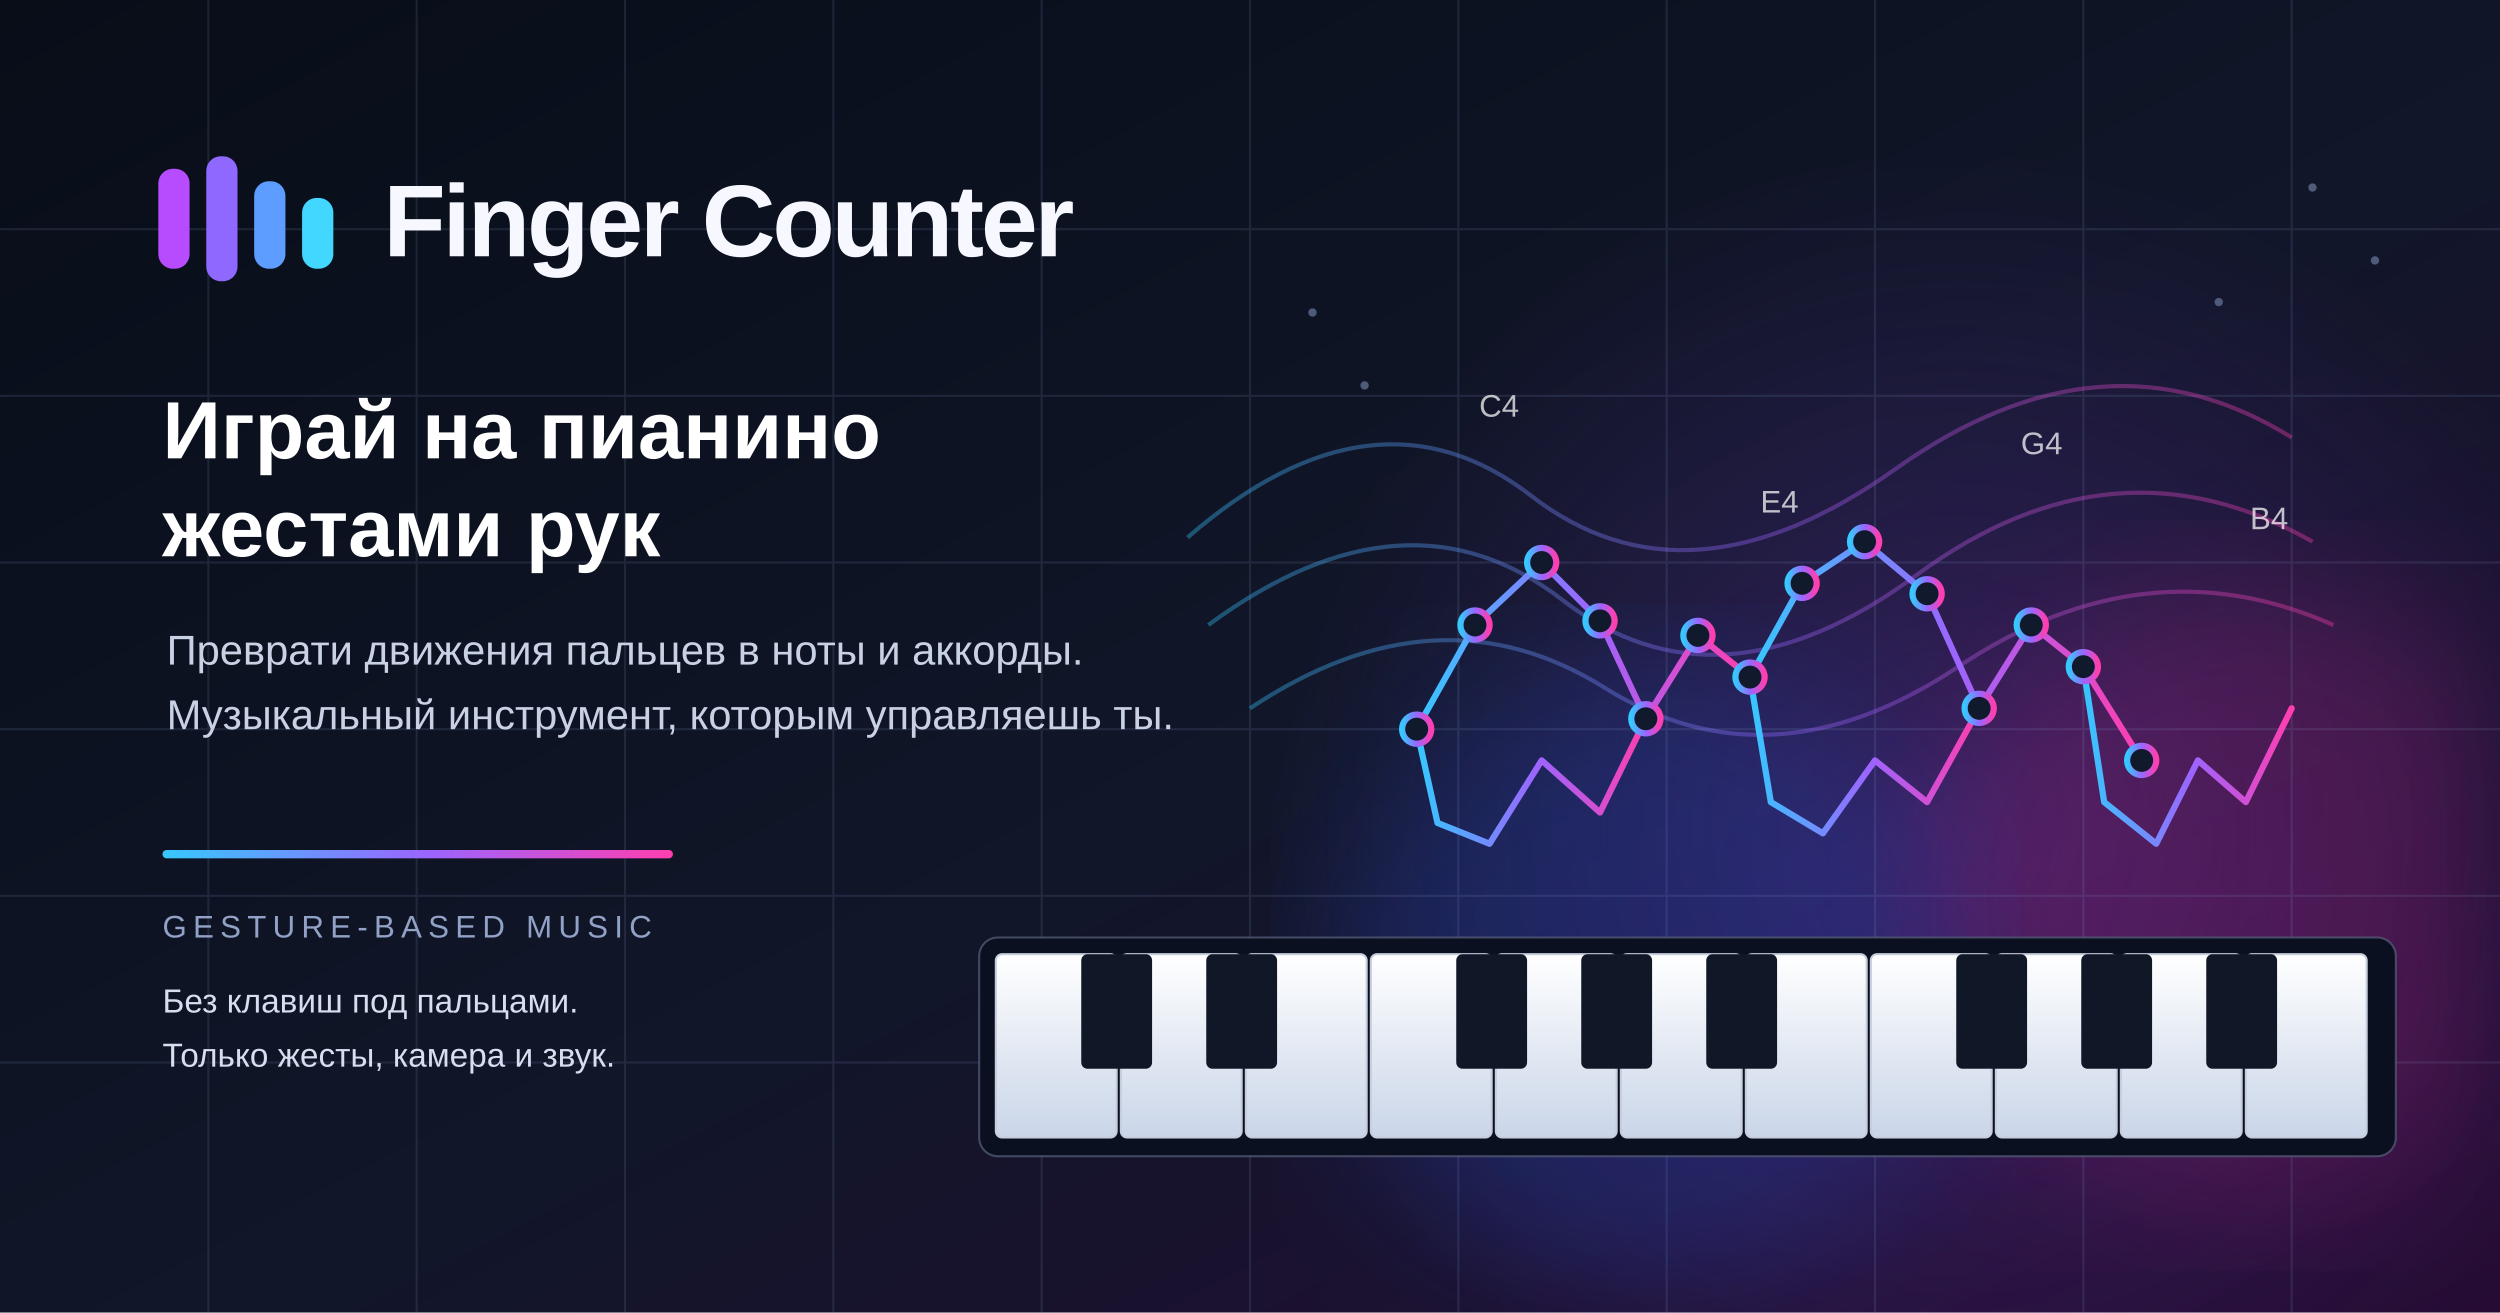
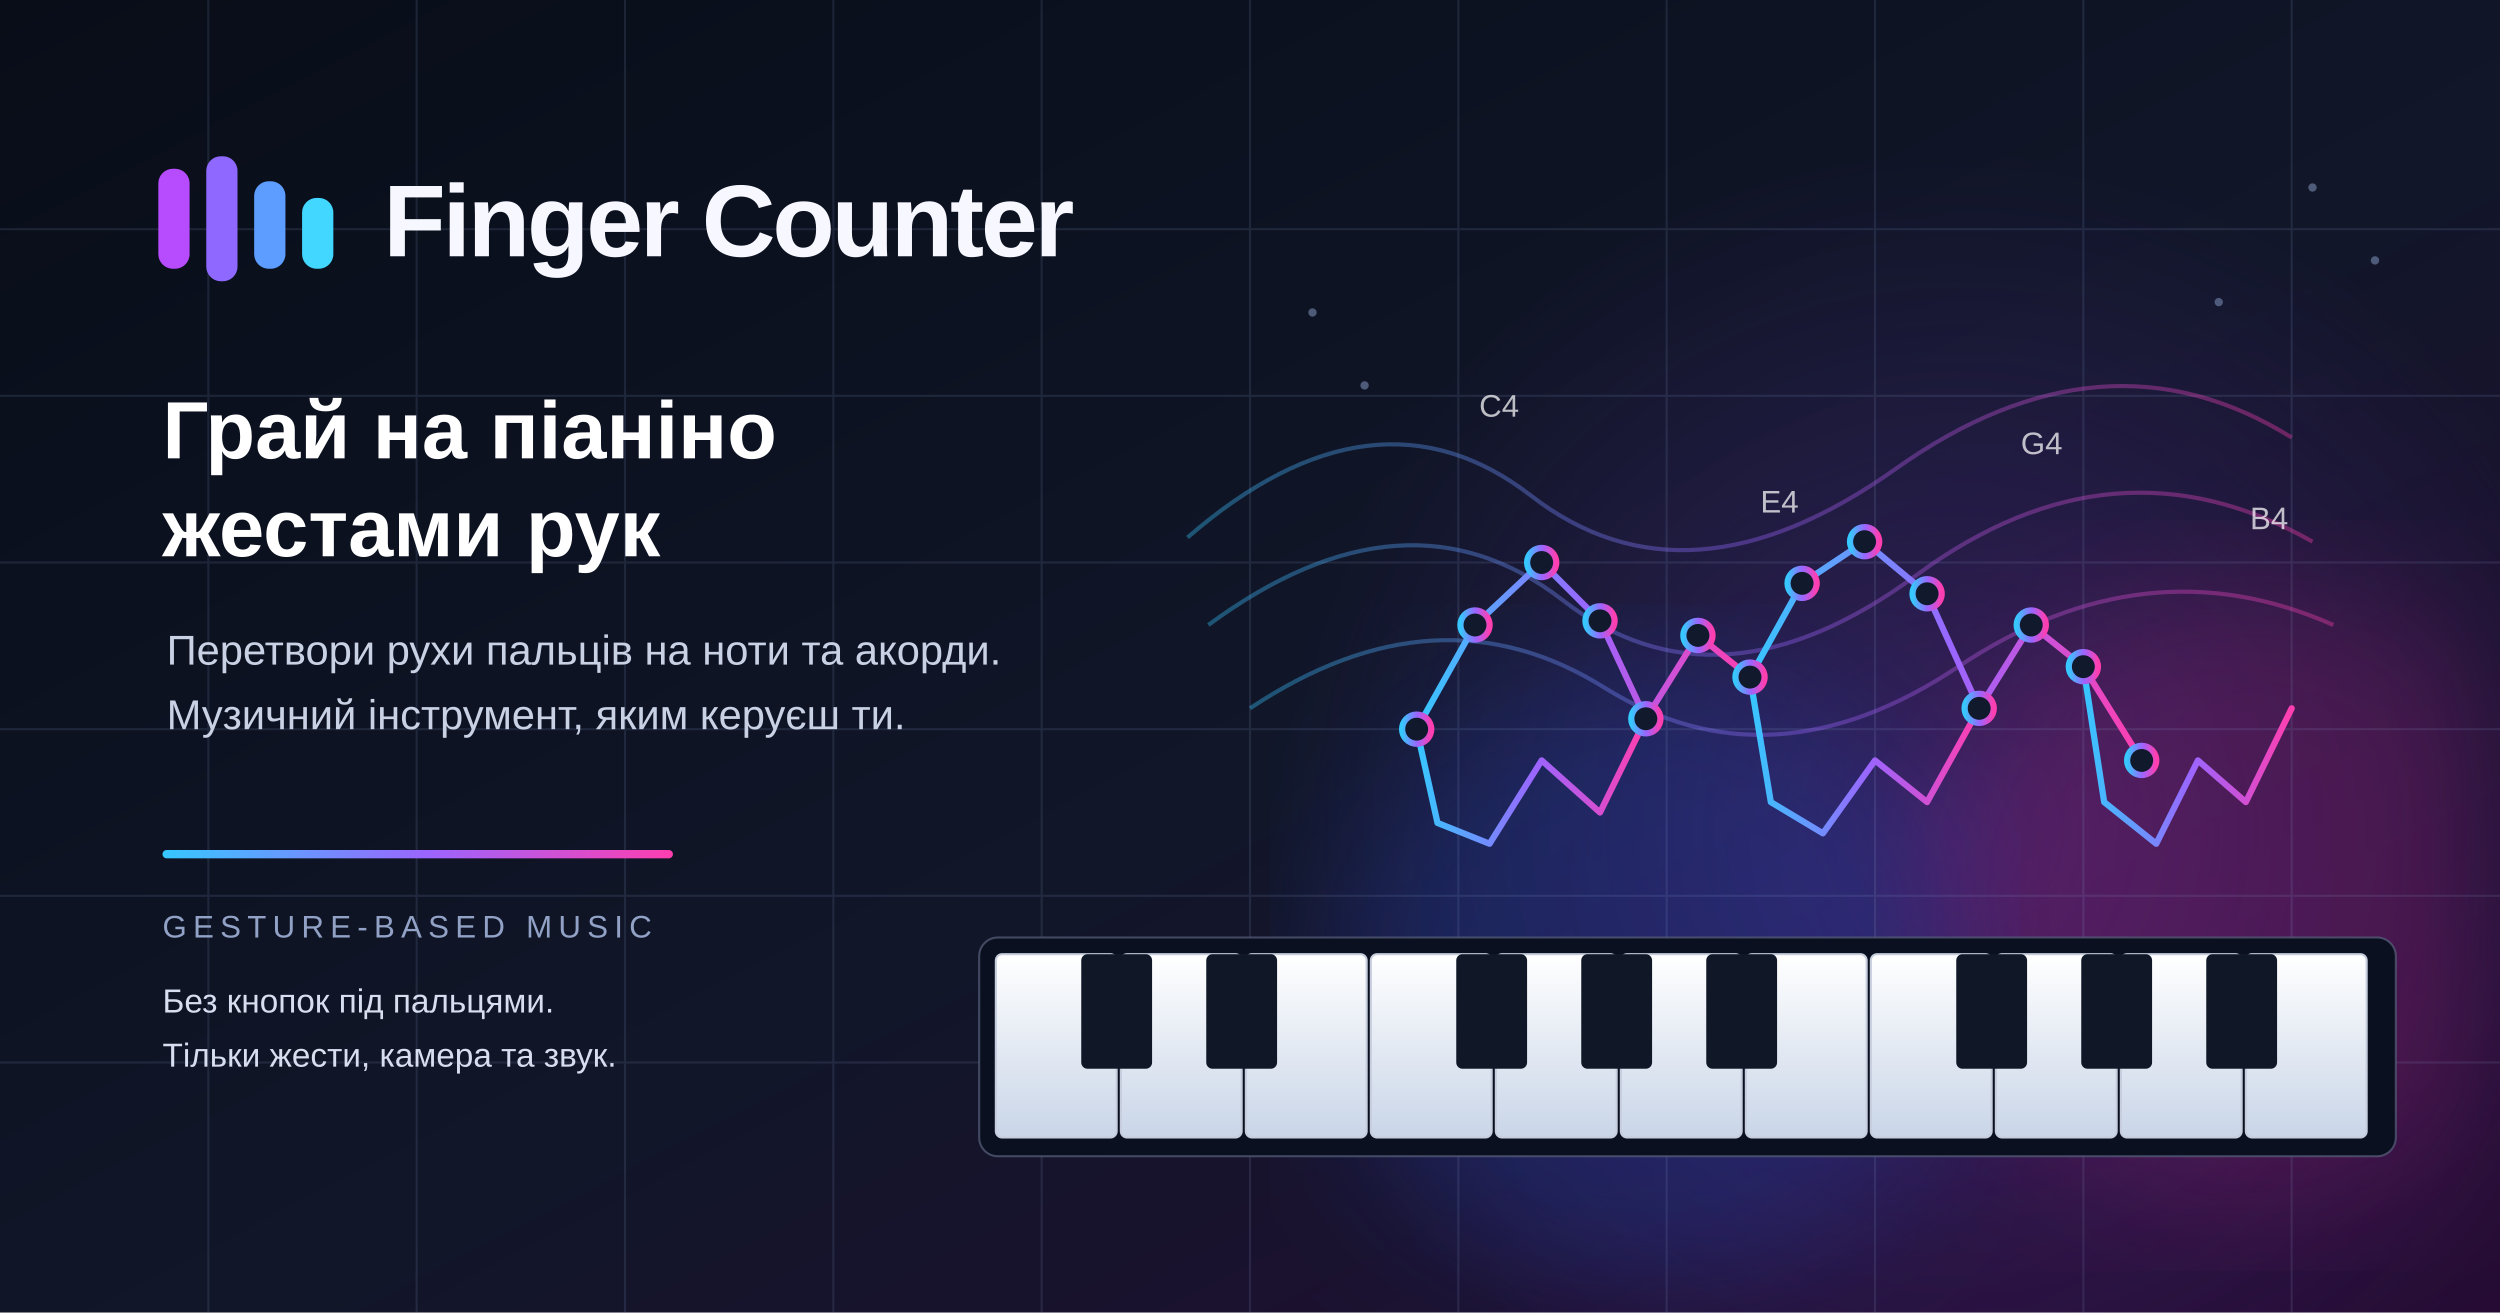
<svg xmlns="http://www.w3.org/2000/svg" width="1200" height="630" viewBox="0 0 1200 630">
  <defs>
    <linearGradient id="bg" x1="0" y1="0" x2="1" y2="1">
      <stop stop-color="#080d18" />
      <stop offset=".55" stop-color="#111629" />
      <stop offset="1" stop-color="#260c35" />
    </linearGradient>
    <linearGradient id="glow" x1="0" y1="0" x2="1" y2="0">
      <stop stop-color="#36c8ff" />
      <stop offset=".52" stop-color="#9b65ff" />
      <stop offset="1" stop-color="#ff3eaf" />
    </linearGradient>
    <linearGradient id="key" x1="0" y1="0" x2="0" y2="1">
      <stop stop-color="#fff" />
      <stop offset="1" stop-color="#c9d5e8" />
    </linearGradient>
    <radialGradient id="halo">
      <stop stop-color="#6b36b8" stop-opacity=".36" />
      <stop offset="1" stop-color="#6b36b8" stop-opacity="0" />
    </radialGradient>
    <filter id="blur">
      <feGaussianBlur stdDeviation="34" />
    </filter>
  </defs>
  <rect width="1200" height="630" fill="url(#bg)" />
  <circle cx="940" cy="400" r="330" fill="url(#halo)" />
  <circle cx="790" cy="470" r="150" fill="#1765ff" opacity=".18" filter="url(#blur)" />
  <circle cx="1080" cy="430" r="150" fill="#ff279d" opacity=".16" filter="url(#blur)" />
  <g opacity=".14" stroke="#8ea6d6" stroke-width="1">
    <path d="M0 110H1200M0 190H1200M0 270H1200M0 350H1200M0 430H1200M0 510H1200" />
    <path d="M100 0V630M200 0V630M300 0V630M400 0V630M500 0V630M600 0V630M700 0V630M800 0V630M900 0V630M1000 0V630M1100 0V630" />
  </g>
  <g transform="translate(76 75)">
    <rect x="0" y="6" width="15" height="48" rx="7" fill="#b74cff" />
    <rect x="23" y="0" width="15" height="60" rx="7" fill="#8e68ff" />
    <rect x="46" y="12" width="15" height="42" rx="7" fill="#5d9dff" />
    <rect x="69" y="20" width="15" height="34" rx="7" fill="#42d7ff" />
    <text x="108" y="48" font-family="Arial, Helvetica, sans-serif" font-size="49" font-weight="700" letter-spacing="-1.5" fill="#f7f8ff">Finger Counter</text>
  </g>
-   <text x="78" y="220" font-family="Arial, Helvetica, sans-serif" font-size="39" font-weight="700" fill="#ffffff">Играй на пианино</text>
+   <text x="78" y="220" font-family="Arial, Helvetica, sans-serif" font-size="39" font-weight="700" fill="#ffffff">Грай на піаніно</text>
  <text x="78" y="267" font-family="Arial, Helvetica, sans-serif" font-size="39" font-weight="700" fill="#ffffff">жестами рук</text>
-   <text x="80" y="319" font-family="Arial, Helvetica, sans-serif" font-size="20" fill="#c9d2e5">Преврати движения пальцев в ноты и аккорды.</text>
-   <text x="80" y="350" font-family="Arial, Helvetica, sans-serif" font-size="20" fill="#c9d2e5">Музыкальный инструмент, которым управляешь ты.</text>
+   <text x="80" y="319" font-family="Arial, Helvetica, sans-serif" font-size="20" fill="#c9d2e5">Перетвори рухи пальців на ноти та акорди.</text>
+   <text x="80" y="350" font-family="Arial, Helvetica, sans-serif" font-size="20" fill="#c9d2e5">Музичний інструмент, яким керуєш ти.</text>
  <g opacity=".36" stroke="url(#glow)" stroke-width="2" fill="none">
    <path d="M570 258Q660 180 735 238T910 225T1100 210" />
    <path d="M580 300Q675 230 750 288T920 276T1110 260" />
    <path d="M600 340Q690 280 770 330T940 320T1120 300" />
  </g>
  <g fill="#fff" opacity=".72" font-family="Arial, Helvetica, sans-serif" font-size="15">
    <text x="710" y="200">C4</text>
    <text x="845" y="246">E4</text>
    <text x="970" y="218">G4</text>
    <text x="1080" y="254">B4</text>
  </g>
  <g stroke="url(#glow)" stroke-width="3" stroke-linecap="round" stroke-linejoin="round" fill="none">
    <path d="M680 350L708 300L740 270L768 298L790 345L815 305L840 325" />
    <path d="M840 325L865 280L895 260L925 285L950 340L975 300L1000 320L1028 365" />
    <path d="M680 350L690 395L715 405L740 365L768 390L790 345" />
    <path d="M840 325L850 385L875 400L900 365L925 385L950 340" />
    <path d="M1000 320L1010 385L1035 405L1055 365L1078 385L1100 340" />
  </g>
  <g fill="#101a2c" stroke="url(#glow)" stroke-width="3">
    <circle cx="680" cy="350" r="7" />
    <circle cx="708" cy="300" r="7" />
    <circle cx="740" cy="270" r="7" />
    <circle cx="768" cy="298" r="7" />
    <circle cx="790" cy="345" r="7" />
    <circle cx="815" cy="305" r="7" />
    <circle cx="840" cy="325" r="7" />
    <circle cx="865" cy="280" r="7" />
    <circle cx="895" cy="260" r="7" />
    <circle cx="925" cy="285" r="7" />
    <circle cx="950" cy="340" r="7" />
    <circle cx="975" cy="300" r="7" />
    <circle cx="1000" cy="320" r="7" />
    <circle cx="1028" cy="365" r="7" />
  </g>
  <g transform="translate(470 450)">
    <rect width="680" height="105" rx="9" fill="#0a1020" stroke="#59627d" stroke-opacity=".7" />
    <g fill="url(#key)" stroke="#c6cddd" stroke-width="1">
      <rect x="8" y="8" width="58" height="88" rx="3" />
      <rect x="68" y="8" width="58" height="88" rx="3" />
      <rect x="128" y="8" width="58" height="88" rx="3" />
      <rect x="188" y="8" width="58" height="88" rx="3" />
      <rect x="248" y="8" width="58" height="88" rx="3" />
      <rect x="308" y="8" width="58" height="88" rx="3" />
      <rect x="368" y="8" width="58" height="88" rx="3" />
      <rect x="428" y="8" width="58" height="88" rx="3" />
      <rect x="488" y="8" width="58" height="88" rx="3" />
      <rect x="548" y="8" width="58" height="88" rx="3" />
      <rect x="608" y="8" width="58" height="88" rx="3" />
    </g>
    <g fill="#101827">
      <rect x="49" y="8" width="34" height="55" rx="3" />
      <rect x="109" y="8" width="34" height="55" rx="3" />
      <rect x="229" y="8" width="34" height="55" rx="3" />
      <rect x="289" y="8" width="34" height="55" rx="3" />
      <rect x="349" y="8" width="34" height="55" rx="3" />
      <rect x="469" y="8" width="34" height="55" rx="3" />
      <rect x="529" y="8" width="34" height="55" rx="3" />
      <rect x="589" y="8" width="34" height="55" rx="3" />
    </g>
  </g>
  <rect x="78" y="408" width="245" height="4" rx="2" fill="url(#glow)" />
  <text x="78" y="450" font-family="Arial, Helvetica, sans-serif" font-size="15" letter-spacing="3" fill="#91a2c6">GESTURE-BASED MUSIC</text>
-   <text x="78" y="486" font-family="Arial, Helvetica, sans-serif" font-size="16" fill="#d7def0">Без клавиш под пальцами.</text>
-   <text x="78" y="512" font-family="Arial, Helvetica, sans-serif" font-size="16" fill="#d7def0">Только жесты, камера и звук.</text>
+   <text x="78" y="486" font-family="Arial, Helvetica, sans-serif" font-size="16" fill="#d7def0">Без кнопок під пальцями.</text>
+   <text x="78" y="512" font-family="Arial, Helvetica, sans-serif" font-size="16" fill="#d7def0">Тільки жести, камера та звук.</text>
  <g fill="#6e7fa4" opacity=".65">
    <circle cx="1110" cy="90" r="2" />
    <circle cx="1140" cy="125" r="2" />
    <circle cx="1065" cy="145" r="2" />
    <circle cx="630" cy="150" r="2" />
    <circle cx="655" cy="185" r="2" />
  </g>
</svg>
